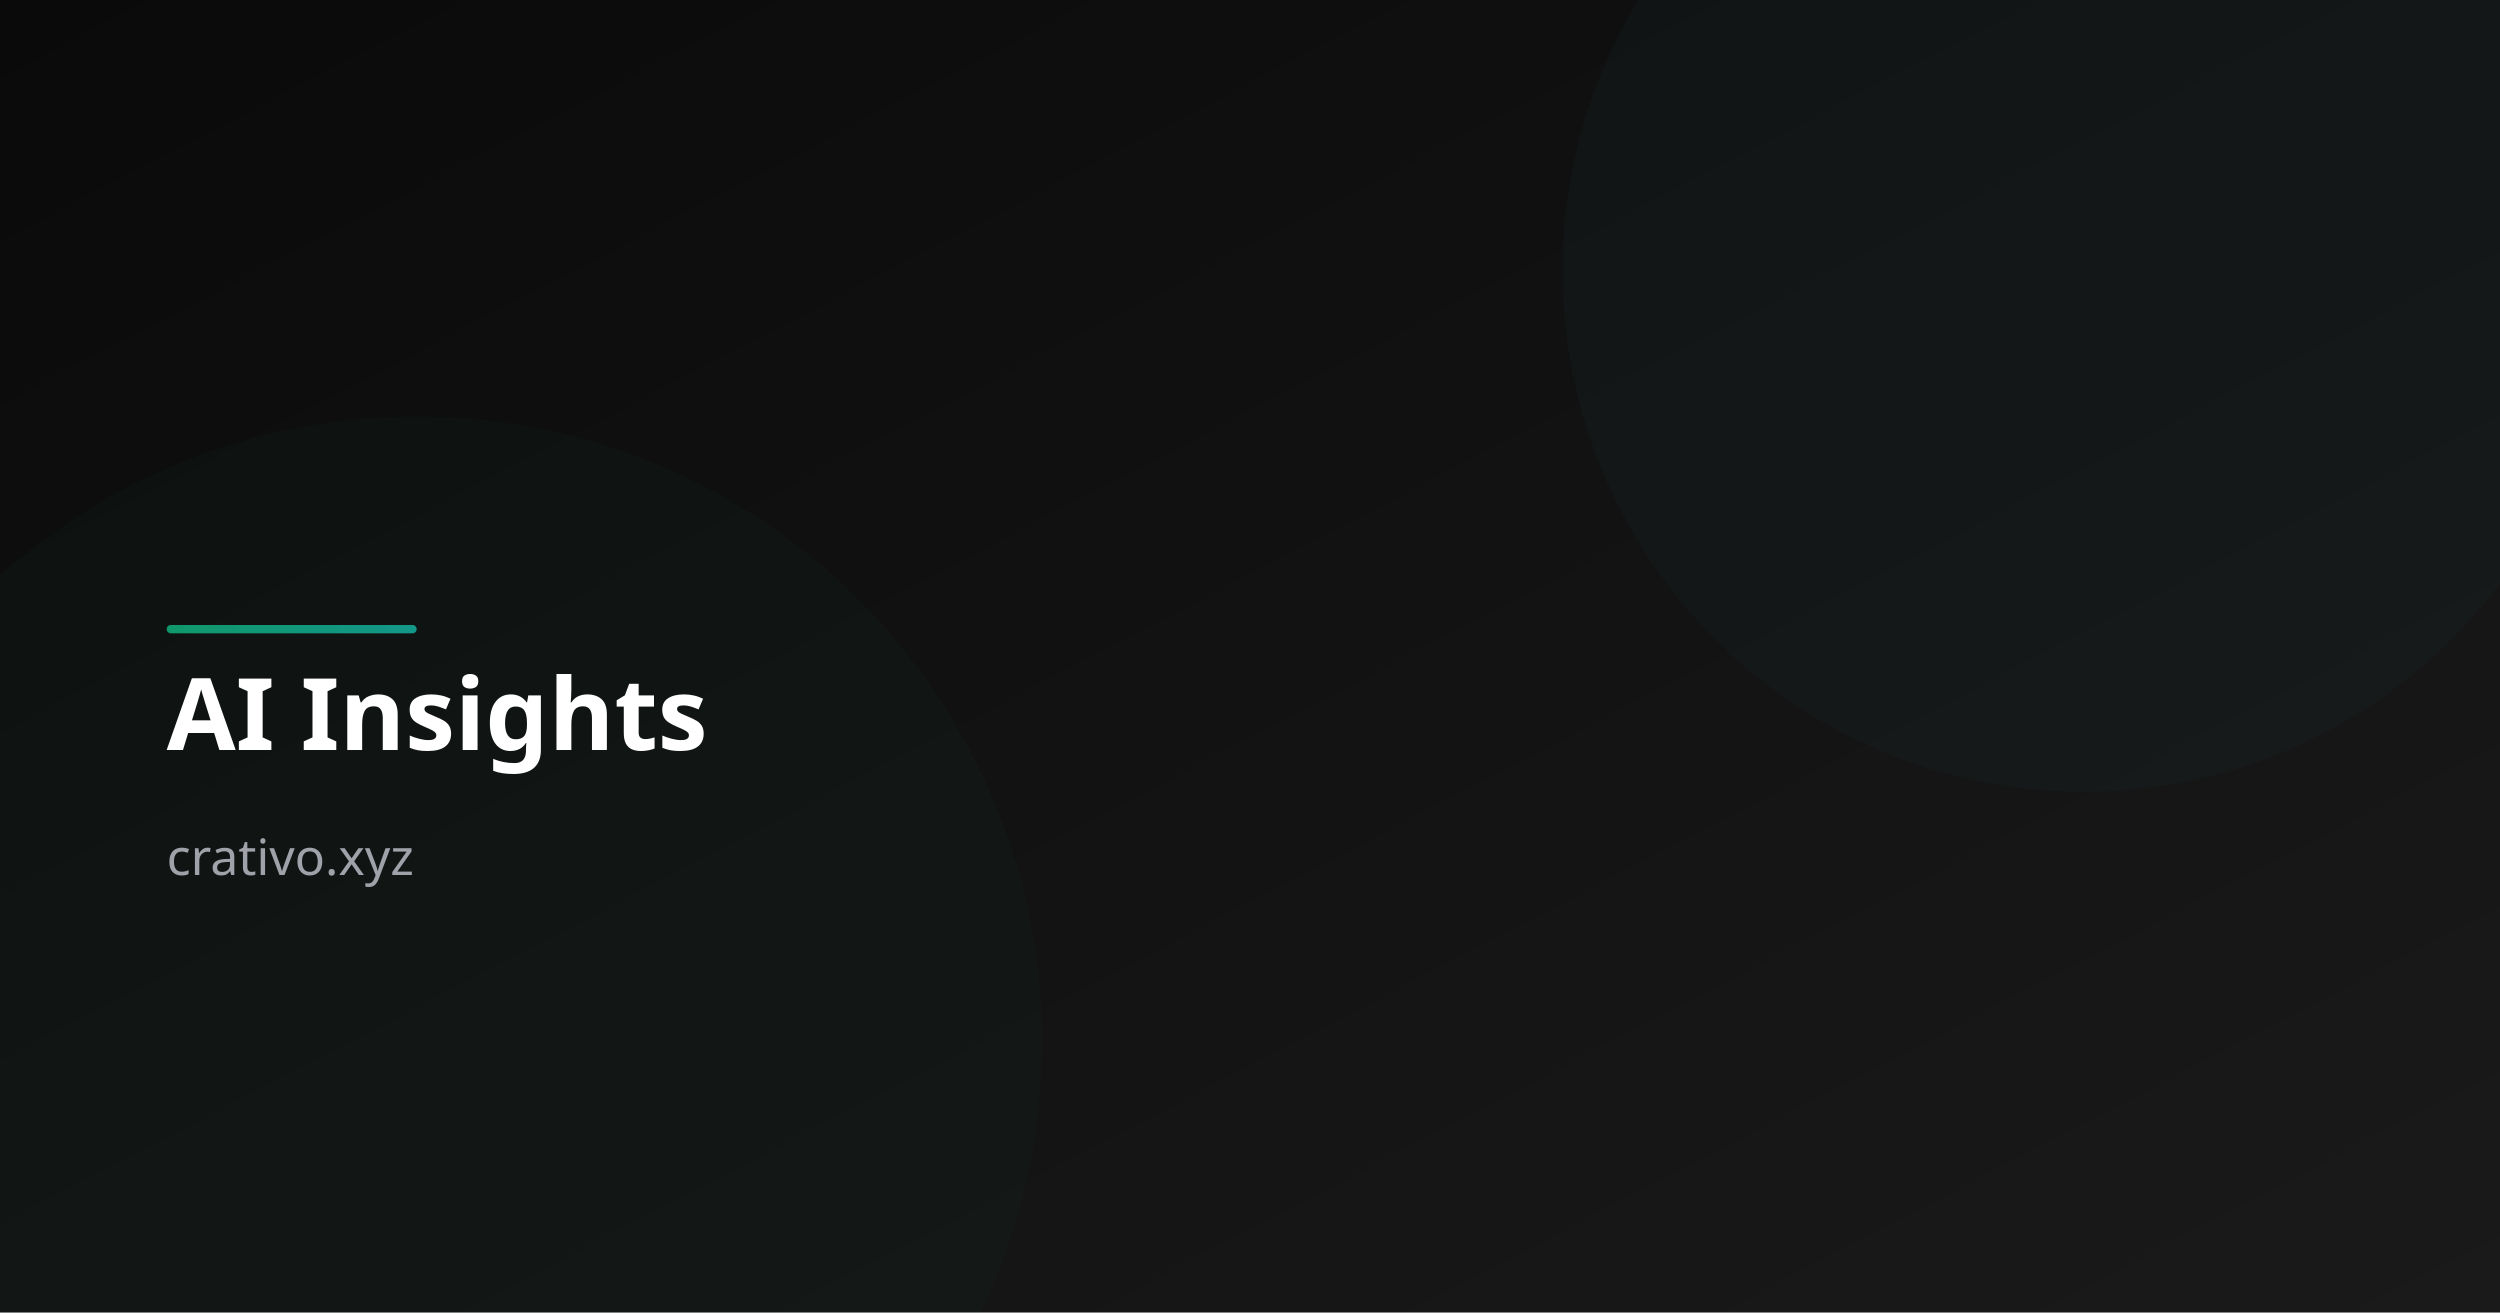
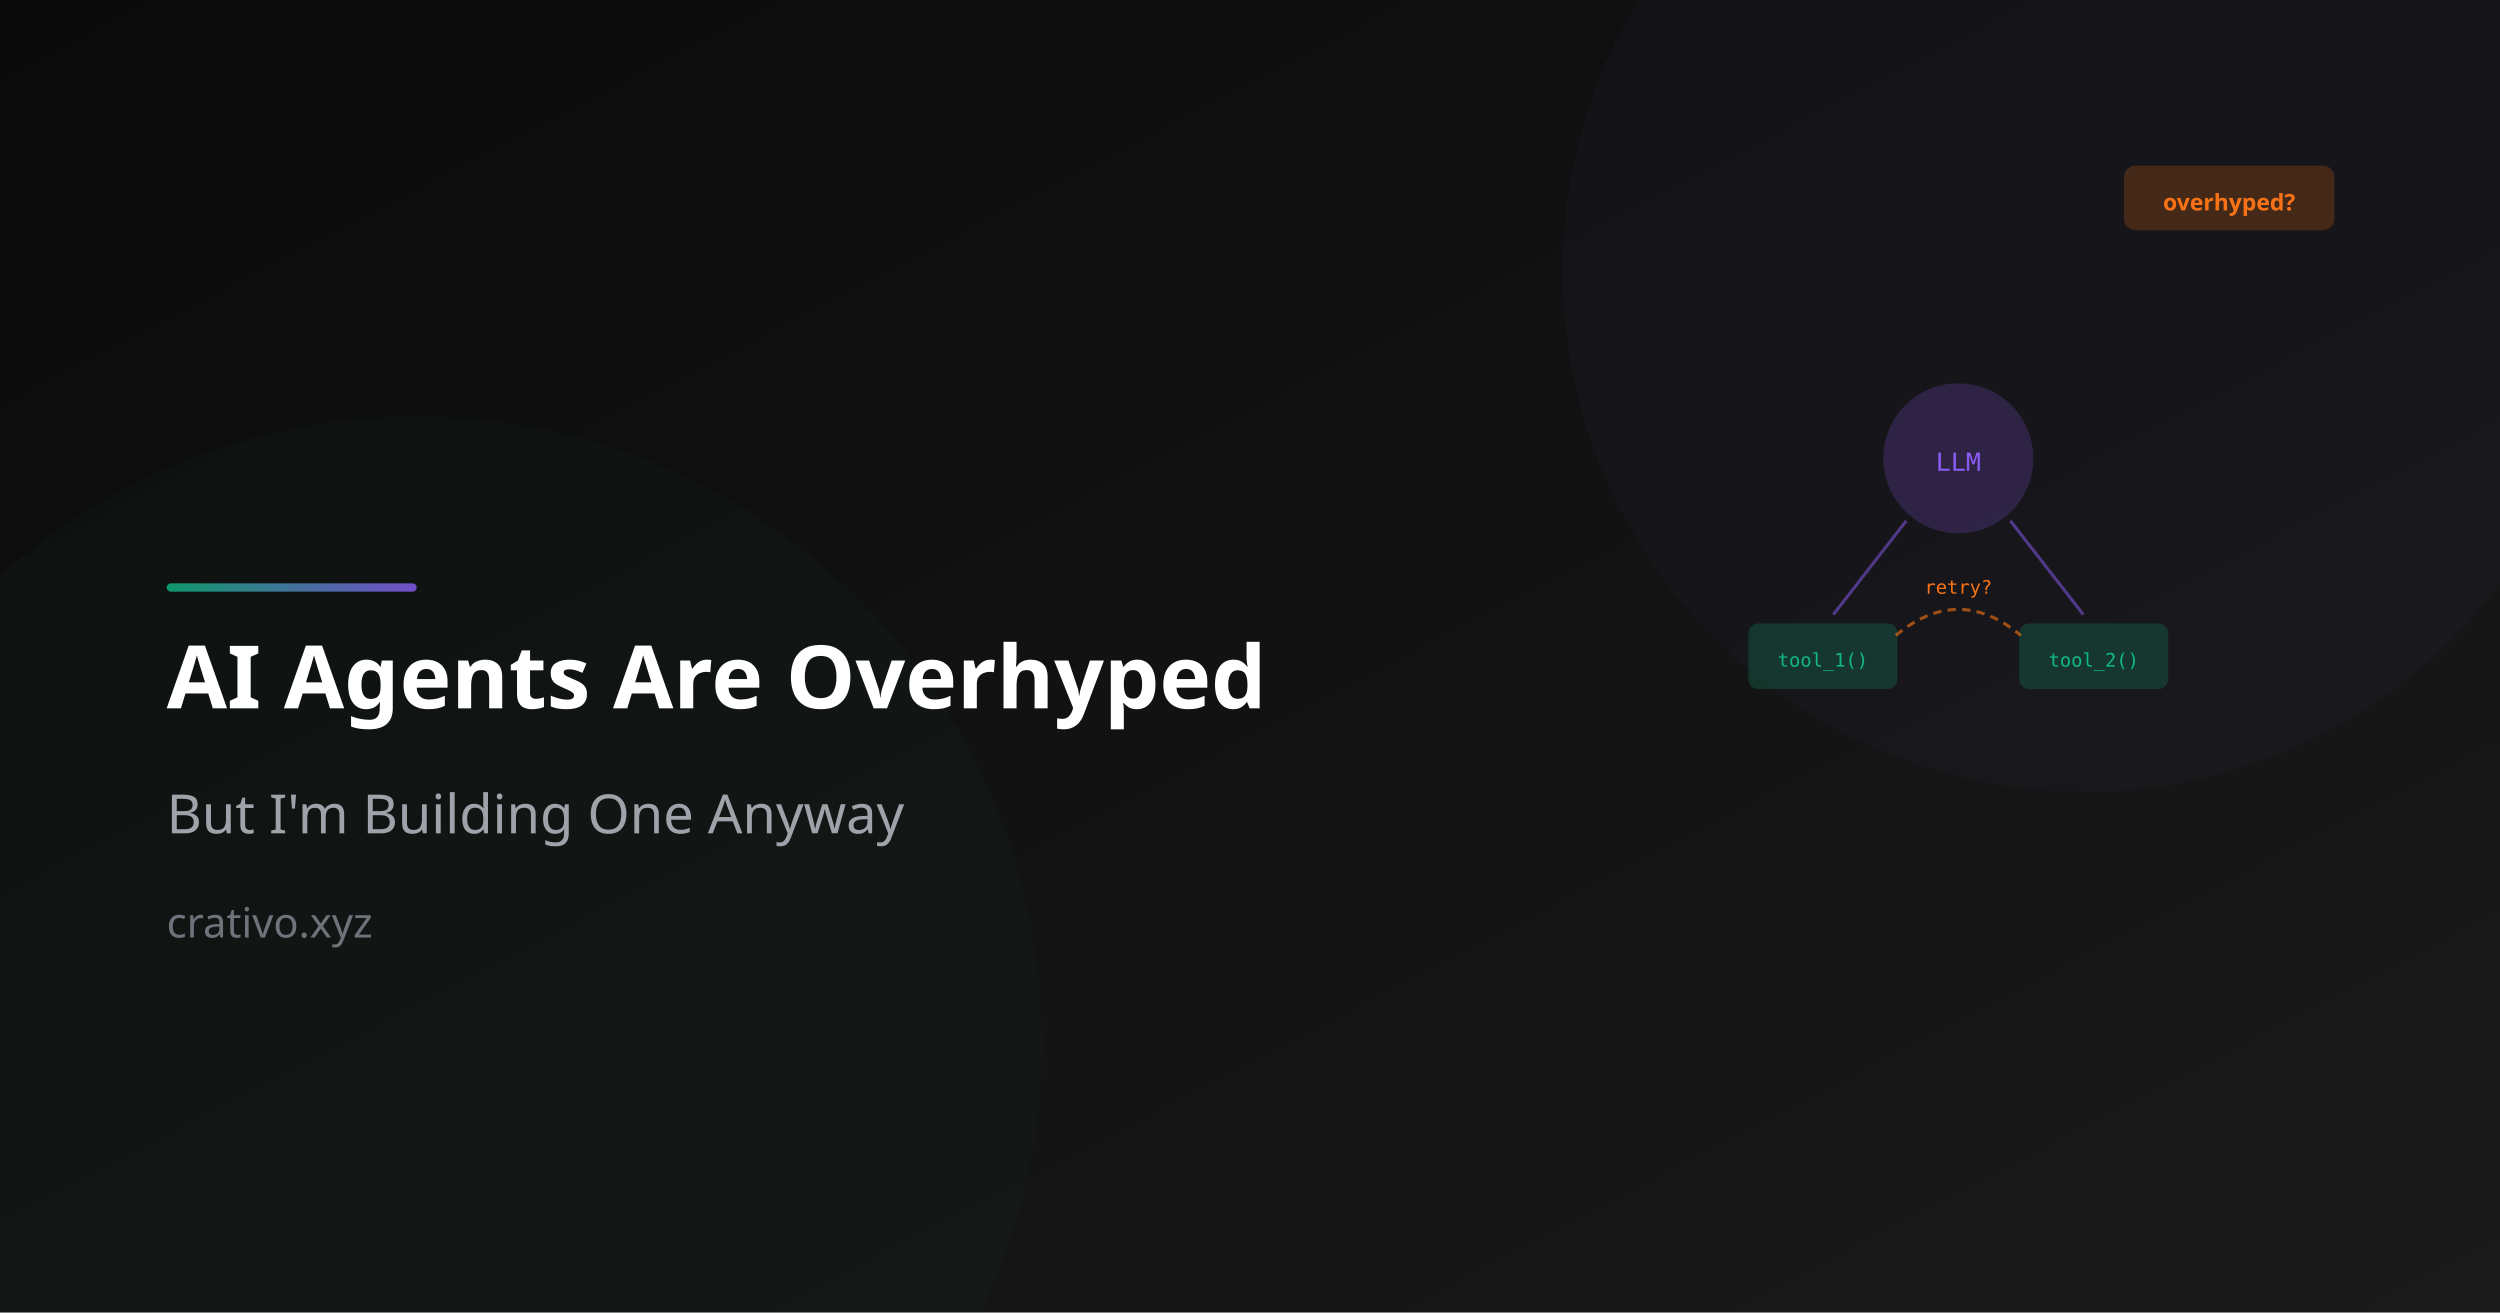
<svg xmlns="http://www.w3.org/2000/svg" viewBox="0 0 1200 630">
  <defs>
    <linearGradient id="bg" x1="0%" y1="0%" x2="100%" y2="100%">
      <stop offset="0%" style="stop-color:#0a0a0a" />
      <stop offset="100%" style="stop-color:#1a1a1a" />
    </linearGradient>
    <linearGradient id="accent" x1="0%" y1="0%" x2="100%" y2="0%">
      <stop offset="0%" style="stop-color:#10b981" />
-       <stop offset="100%" style="stop-color:#14b8a6" />
+       <stop offset="100%" style="stop-color:#8b5cf6" />
    </linearGradient>
  </defs>
  <rect width="1200" height="630" fill="url(#bg)" />
  <circle cx="200" cy="500" r="300" fill="#10b981" opacity="0.03" />
-   <circle cx="1000" cy="130" r="250" fill="#14b8a6" opacity="0.03" />
-   <rect x="80" y="300" width="120" height="4" rx="2" fill="url(#accent)" opacity="0.8" />
-   <text x="80" y="360" font-family="system-ui, sans-serif" font-size="48" font-weight="700" fill="#ffffff">AI Insights</text>
-   <text x="80" y="420" font-family="system-ui, sans-serif" font-size="24" fill="#a1a1aa">crativo.xyz</text>
+   <circle cx="1000" cy="130" r="250" fill="#8b5cf6" opacity="0.03" />
+   <g transform="translate(840, 140)">
+     <circle cx="100" cy="80" r="35" fill="#8b5cf6" opacity="0.2" stroke="#8b5cf6" stroke-width="2" />
+     <text x="100" y="86" text-anchor="middle" font-family="monospace" font-size="12" fill="#8b5cf6">LLM</text>
+     <rect x="0" y="160" width="70" height="30" rx="4" fill="#10b981" opacity="0.2" stroke="#10b981" stroke-width="1.5" />
+     <text x="35" y="180" text-anchor="middle" font-family="monospace" font-size="9" fill="#10b981">tool_1()</text>
+     <rect x="130" y="160" width="70" height="30" rx="4" fill="#10b981" opacity="0.2" stroke="#10b981" stroke-width="1.5" />
+     <text x="165" y="180" text-anchor="middle" font-family="monospace" font-size="9" fill="#10b981">tool_2()</text>
+     <path d="M75 110 L40 155" stroke="#8b5cf6" stroke-width="1.5" fill="none" opacity="0.5" />
+     <path d="M125 110 L160 155" stroke="#8b5cf6" stroke-width="1.5" fill="none" opacity="0.5" />
+     <path d="M70 165 Q100 140 130 165" stroke="#f97316" stroke-width="1.5" fill="none" stroke-dasharray="4 3" opacity="0.6" />
+     <text x="100" y="145" text-anchor="middle" font-family="monospace" font-size="9" fill="#f97316">retry?</text>
+   </g>
+   <g transform="translate(1020, 80)">
+     <rect x="0" y="0" width="100" height="30" rx="5" fill="#f97316" opacity="0.2" stroke="#f97316" stroke-width="1" />
+     <text x="50" y="21" text-anchor="middle" font-family="system-ui, sans-serif" font-size="11" font-weight="600" fill="#f97316">overhyped?</text>
+   </g>
+   <rect x="80" y="280" width="120" height="4" rx="2" fill="url(#accent)" opacity="0.8" />
+   <text x="80" y="340" font-family="system-ui, sans-serif" font-size="42" font-weight="700" fill="#ffffff">AI Agents Are Overhyped</text>
+   <text x="80" y="400" font-family="system-ui, sans-serif" font-size="26" fill="#a1a1aa">But I'm Building One Anyway</text>
+   <text x="80" y="450" font-family="system-ui, sans-serif" font-size="20" fill="#71717a">crativo.xyz</text>
</svg>
